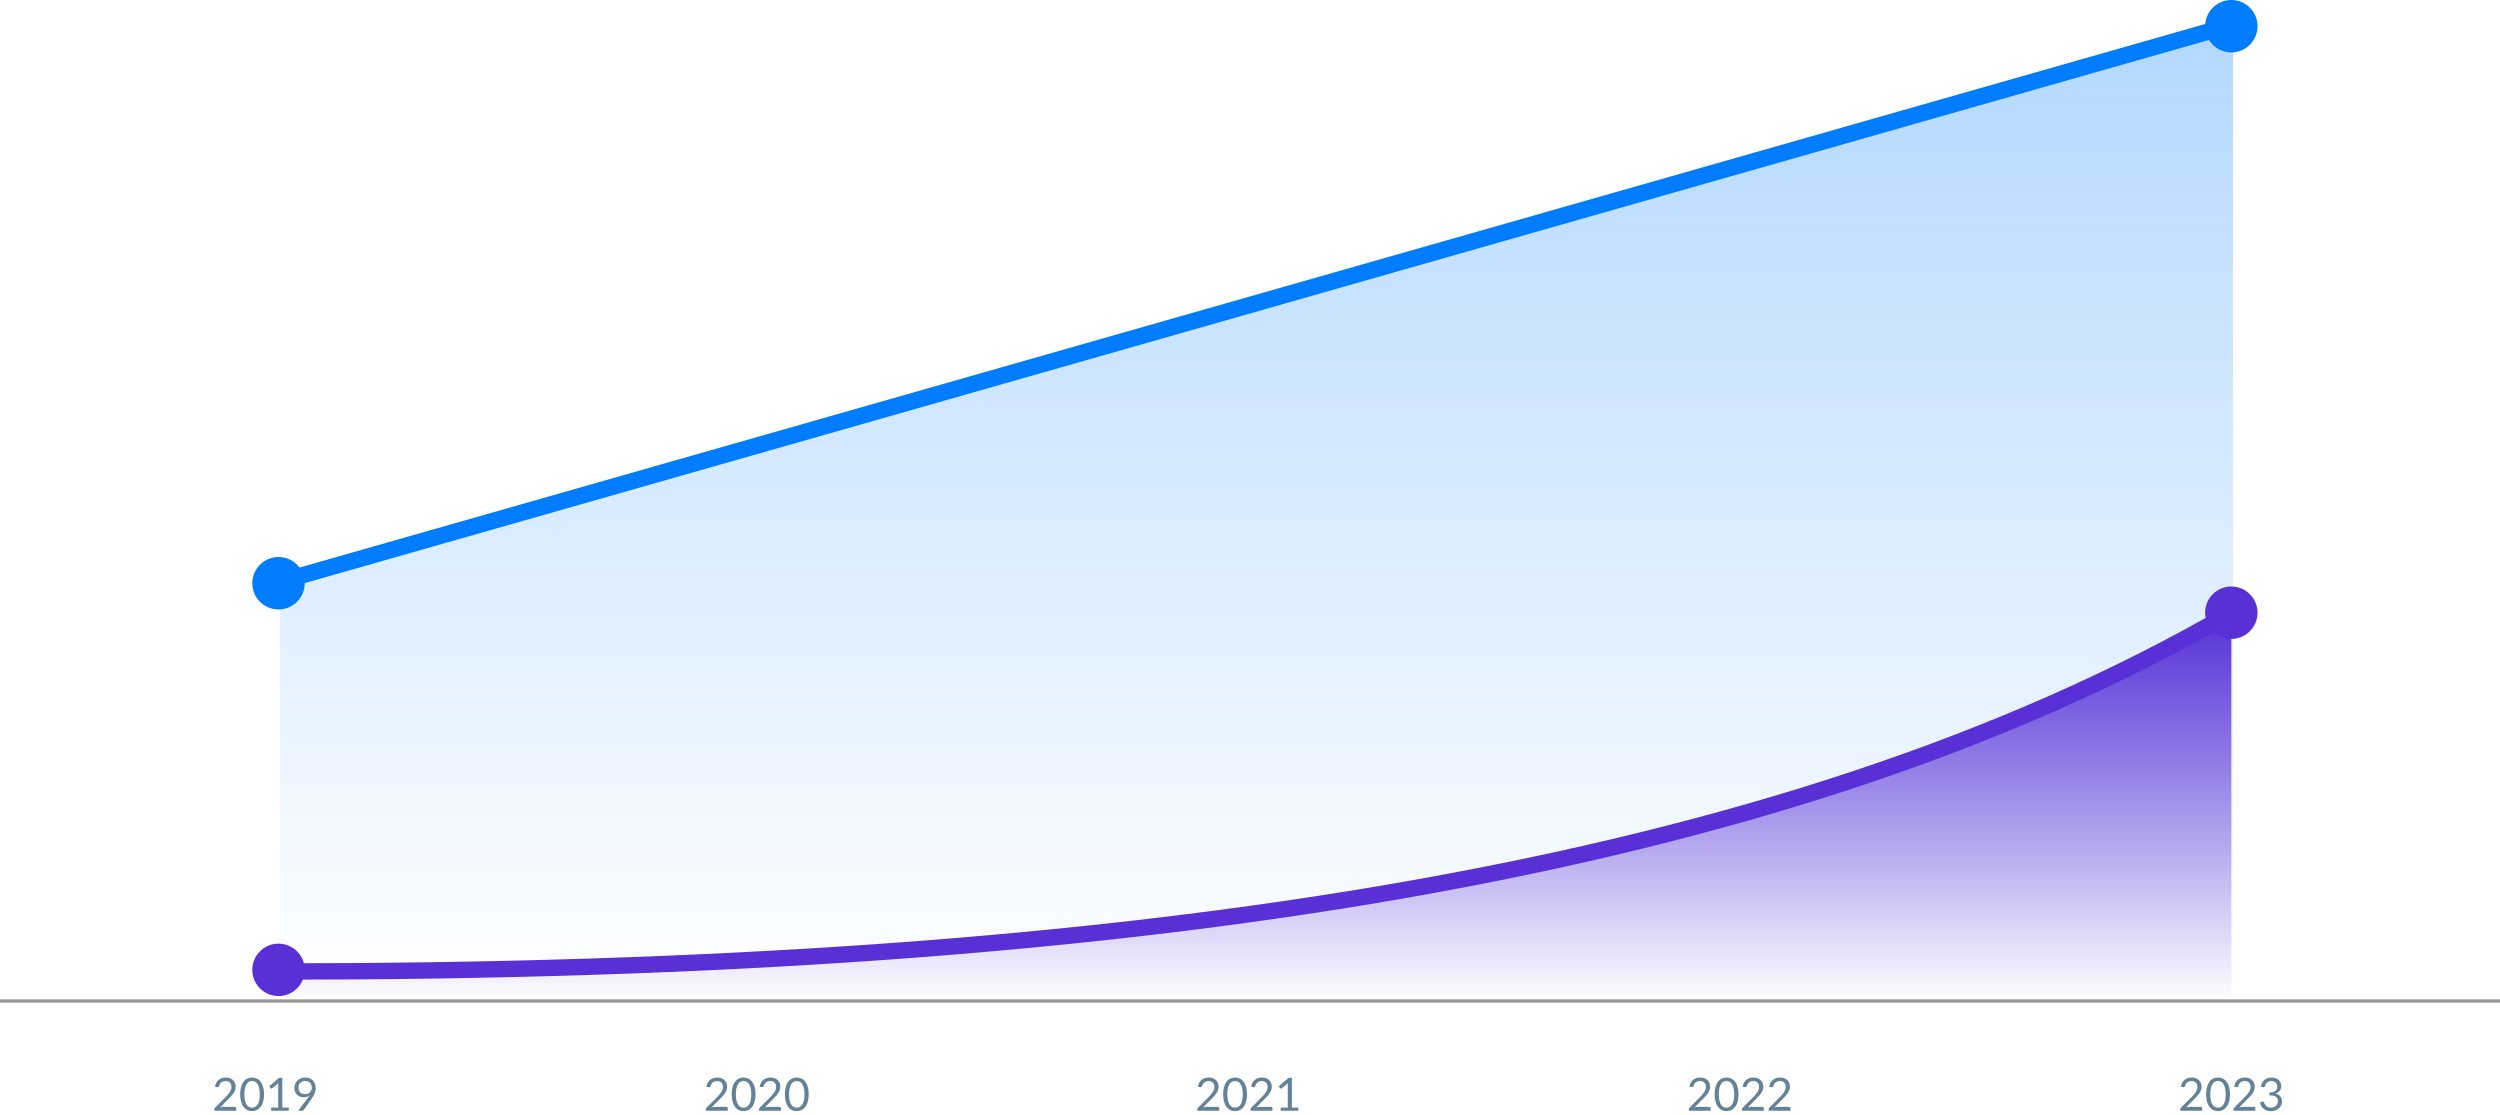
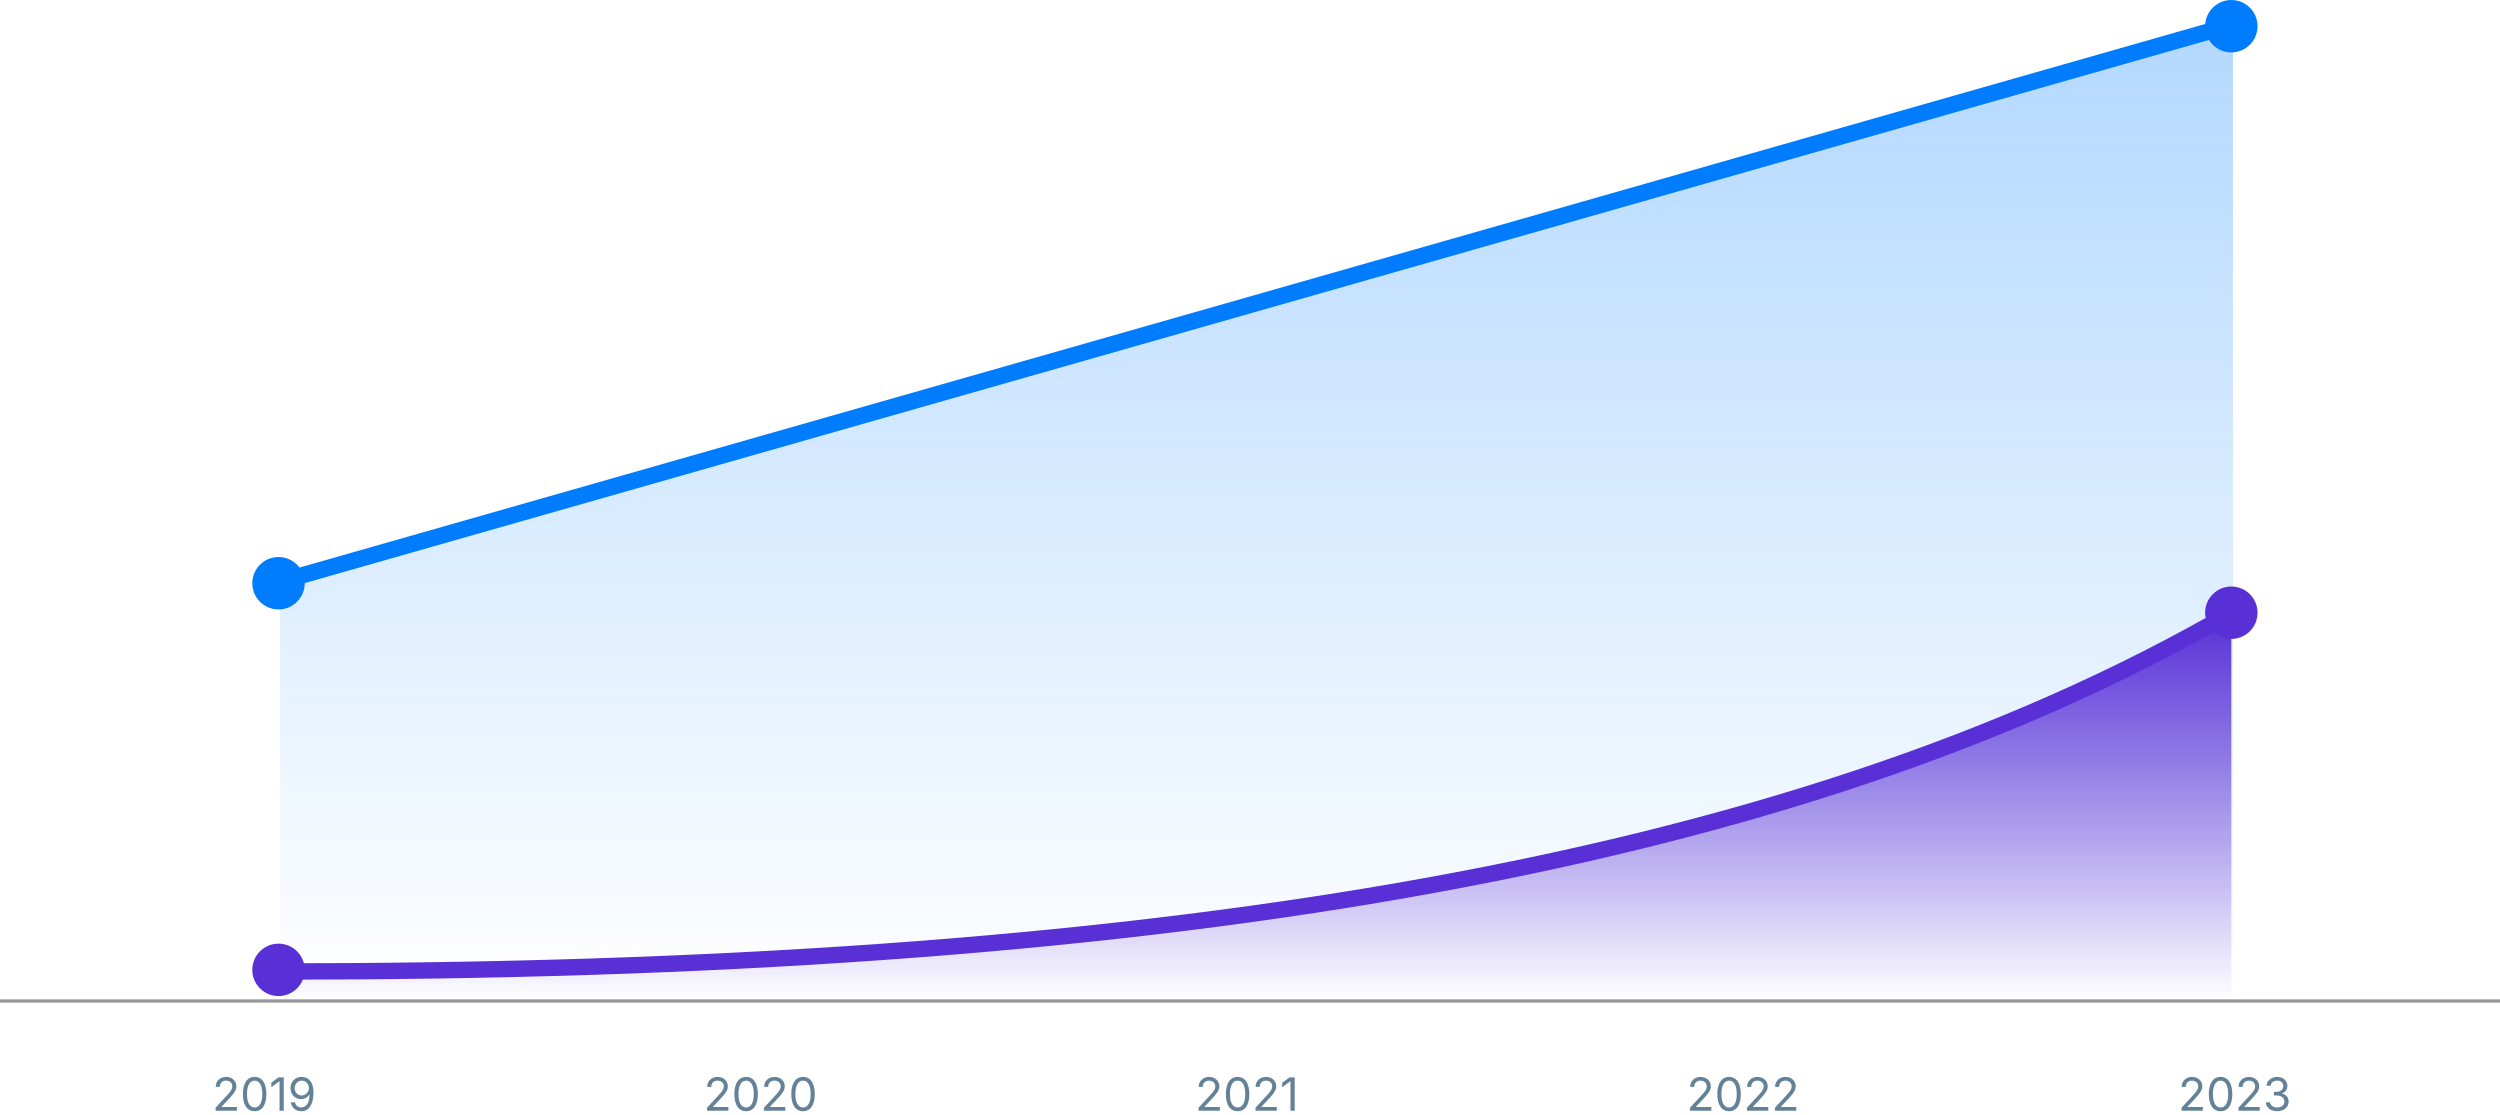
<svg xmlns="http://www.w3.org/2000/svg" width="763" height="340" viewBox="0 0 763 340">
  <defs>
    <linearGradient id="prefix__a" x1="50%" x2="50%" y1="0%" y2="100%">
      <stop offset="0%" stop-color="#007CFF" stop-opacity=".3" />
      <stop offset="100%" stop-color="#007CFF" stop-opacity="0" />
    </linearGradient>
    <linearGradient id="prefix__b" x1="50%" x2="50%" y1="0%" y2="100%">
      <stop offset="0%" stop-color="#5830D6" />
      <stop offset="100%" stop-color="#5830D6" stop-opacity="0" />
    </linearGradient>
  </defs>
  <g fill="none" fill-rule="evenodd" transform="translate(.5)">
-     <text fill="#638298" font-family="Lato-Regular, Lato" font-size="14">
+     <text fill="#638298" font-family="Inter, sans-serif" font-size="14">
      <tspan x="64.26" y="339">2019</tspan>
    </text>
-     <text fill="#638298" font-family="Lato-Regular, Lato" font-size="14">
+     <text fill="#638298" font-family="Inter, sans-serif" font-size="14">
      <tspan x="664.26" y="339">2023</tspan>
    </text>
-     <text fill="#638298" font-family="Lato-Regular, Lato" font-size="14">
+     <text fill="#638298" font-family="Inter, sans-serif" font-size="14">
      <tspan x="514.26" y="339">2022</tspan>
    </text>
-     <text fill="#638298" font-family="Lato-Regular, Lato" font-size="14">
+     <text fill="#638298" font-family="Inter, sans-serif" font-size="14">
      <tspan x="364.26" y="339">2021</tspan>
    </text>
-     <text fill="#638298" font-family="Lato-Regular, Lato" font-size="14">
+     <text fill="#638298" font-family="Inter, sans-serif" font-size="14">
      <tspan x="214.26" y="339">2020</tspan>
    </text>
    <path fill="url(#prefix__a)" d="M85 177.5L681 7.5 681 305.5 85 305.5z" />
    <path stroke="#979797" stroke-linecap="square" d="M762 305.5L0 305.5" />
    <path stroke="#007CFF" stroke-linecap="square" stroke-width="5" d="M85 177.5L681 7.5" />
    <circle cx="84.5" cy="178" r="8" fill="#007CFF" />
    <circle cx="84.5" cy="296" r="8" fill="#5830D6" />
    <circle cx="680.5" cy="8" r="8" fill="#007CFF" />
    <circle cx="680.5" cy="187" r="8" fill="#5830D6" />
    <path stroke="#5830D6" stroke-linecap="square" stroke-width="5" d="M85 296.5c259.5 0 458.755-30.167 595.5-109.5" />
    <path fill="url(#prefix__b)" d="M85 296.5c259.5 0 458.755-30.167 595.5-109.5v118.5h-596l.5-9z" />
  </g>
</svg>
